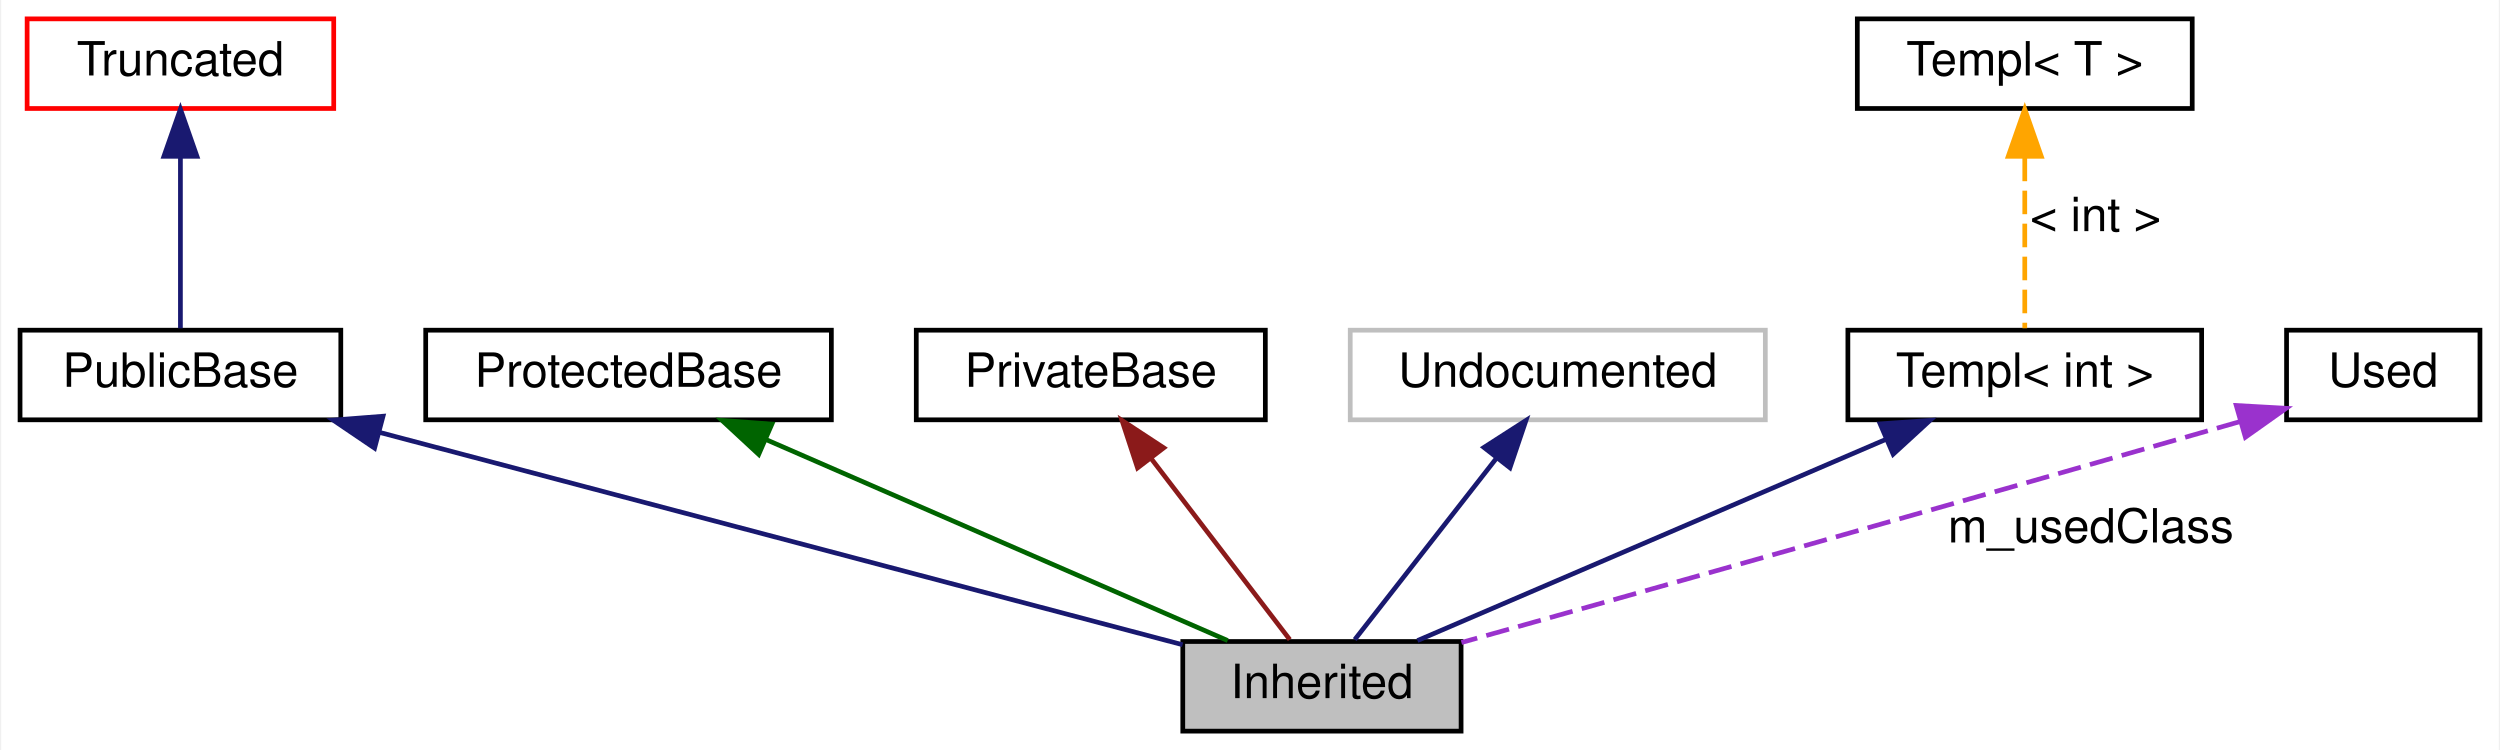
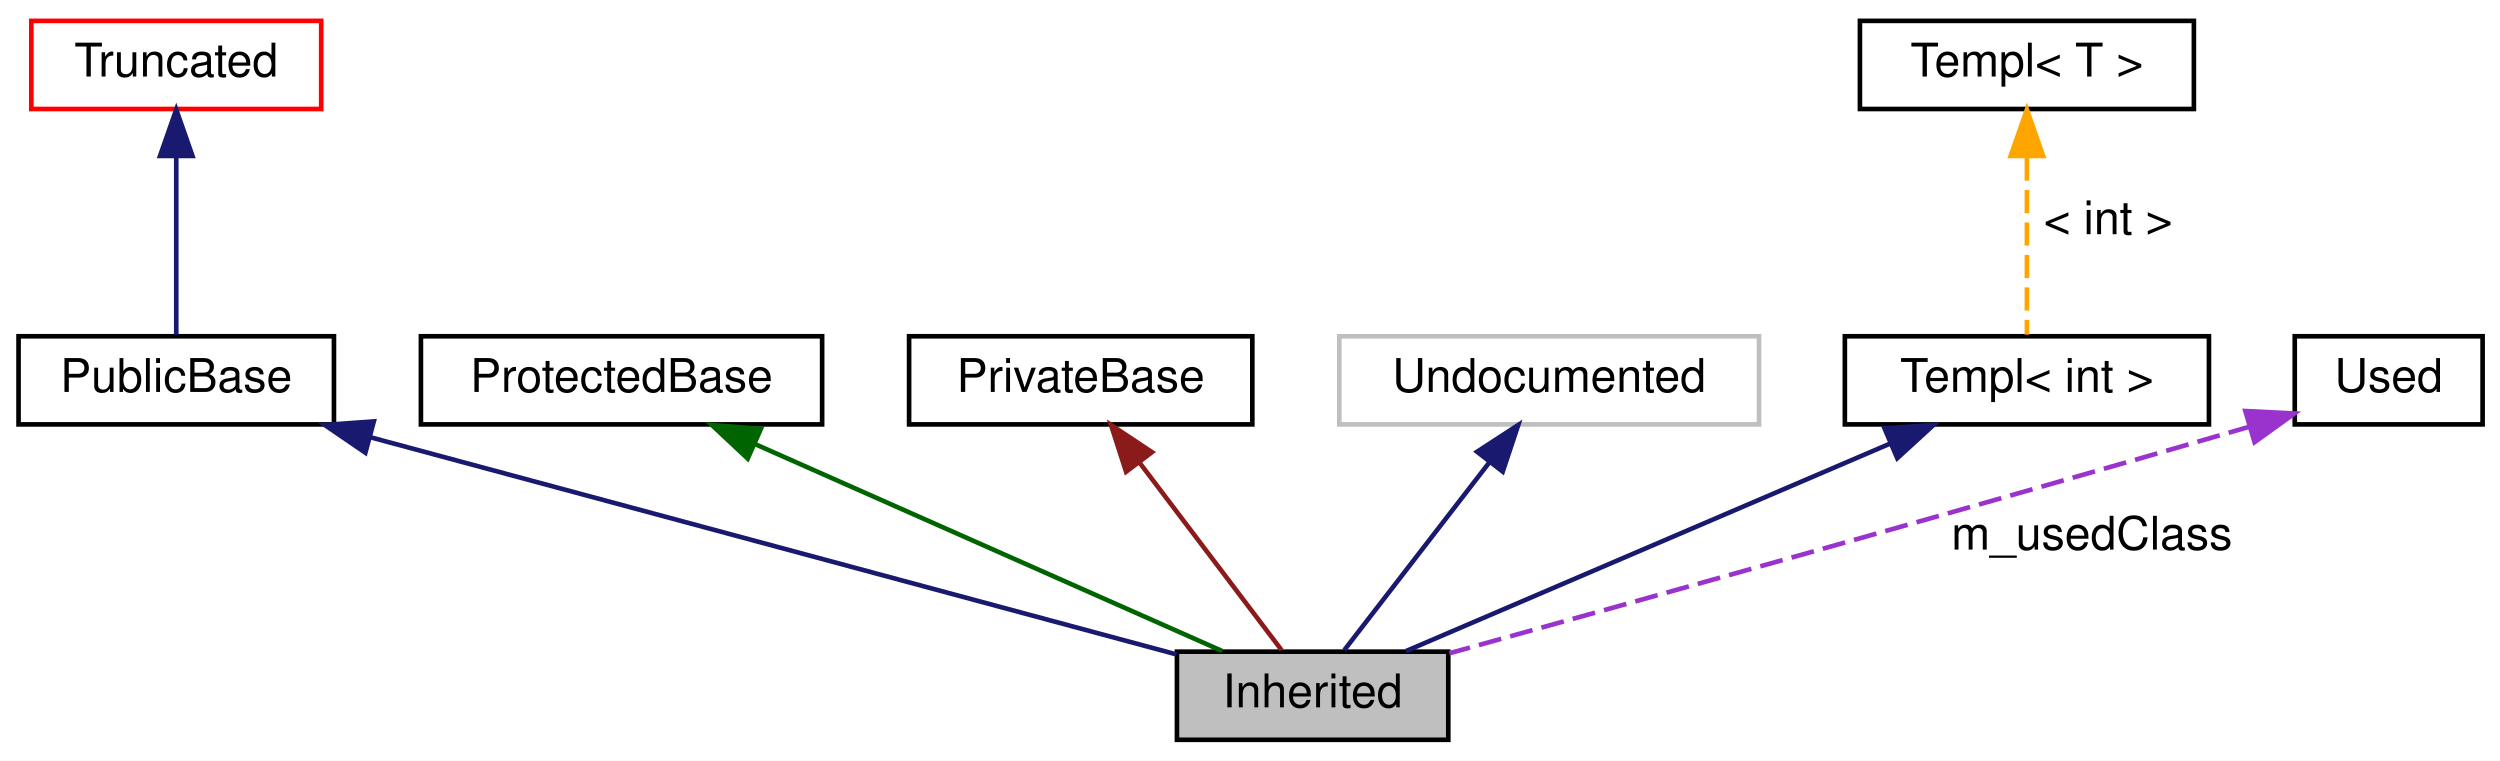
- <svg xmlns="http://www.w3.org/2000/svg" xmlns:xlink="http://www.w3.org/1999/xlink" width="530pt" height="159pt" viewBox="0.00 0.00 529.50 159.00">
-   <g id="graph0" class="graph" transform="scale(1 1) rotate(0) translate(4 155)">
-     <polygon fill="white" stroke="none" points="-4,4 -4,-155 525.5,-155 525.5,4 -4,4" />
+ <svg xmlns="http://www.w3.org/2000/svg" xmlns:xlink="http://www.w3.org/1999/xlink" width="539pt" height="164pt" viewBox="0.00 0.00 539.00 164.00">
+   <g id="graph0" class="graph" transform="scale(1 1) rotate(0) translate(4 160)">
+     <polygon fill="white" stroke="none" points="-4,4 -4,-160 535,-160 535,4 -4,4" />
    <g id="node1" class="node">
-       <polygon fill="#bfbfbf" stroke="black" points="305.5,-19 246.5,-19 246.5,-0 305.5,-0 305.5,-19" />
-       <text text-anchor="middle" x="276" y="-7" font-family="Helvetica,sans-Serif" font-size="10.00">Inherited</text>
+       <polygon fill="#bfbfbf" stroke="black" points="308.25,-19.5 249.75,-19.5 249.75,-0.5 308.25,-0.5 308.25,-19.5" />
+       <text text-anchor="middle" x="279" y="-7.5" font-family="Helvetica,sans-Serif" font-size="10.00">Inherited</text>
    </g>
    <g id="node2" class="node">
      <g id="a_node2">
        <a xlink:href="$classPublicBase.html" xlink:title="PublicBase">
-           <polygon fill="none" stroke="black" points="68,-85 0,-85 0,-66 68,-66 68,-85" />
-           <text text-anchor="middle" x="34" y="-73" font-family="Helvetica,sans-Serif" font-size="10.00">PublicBase</text>
+           <polygon fill="none" stroke="black" points="68,-87.5 0,-87.5 0,-68.5 68,-68.5 68,-87.5" />
+           <text text-anchor="middle" x="34" y="-75.5" font-family="Helvetica,sans-Serif" font-size="10.00">PublicBase</text>
        </a>
      </g>
    </g>
    <g id="edge1" class="edge">
-       <path fill="none" stroke="midnightblue" d="M76.307,-63.311C125.052,-50.42 203.886,-29.571 246.46,-18.312" />
-       <polygon fill="midnightblue" stroke="midnightblue" points="75.159,-59.995 66.386,-65.935 76.949,-66.762 75.159,-59.995" />
+       <path fill="none" stroke="midnightblue" d="M75.78,-65.745C125.248,-52.419 206.366,-30.567 249.641,-18.909" />
+       <polygon fill="midnightblue" stroke="midnightblue" points="74.775,-62.391 66.029,-68.372 76.596,-69.15 74.775,-62.391" />
    </g>
    <g id="node3" class="node">
      <g id="a_node3">
        <a xlink:href="$classTruncated.html" xlink:title="Truncated">
-           <polygon fill="none" stroke="red" points="66.5,-151 1.5,-151 1.5,-132 66.5,-132 66.5,-151" />
-           <text text-anchor="middle" x="34" y="-139" font-family="Helvetica,sans-Serif" font-size="10.00">Truncated</text>
+           <polygon fill="none" stroke="red" points="65.25,-155.5 2.75,-155.5 2.75,-136.5 65.25,-136.5 65.25,-155.5" />
+           <text text-anchor="middle" x="34" y="-143.5" font-family="Helvetica,sans-Serif" font-size="10.00">Truncated</text>
        </a>
      </g>
    </g>
    <g id="edge2" class="edge">
-       <path fill="none" stroke="midnightblue" d="M34,-121.584C34,-109.625 34,-94.721 34,-85.405" />
-       <polygon fill="midnightblue" stroke="midnightblue" points="30.5,-121.869 34,-131.869 37.5,-121.869 30.5,-121.869" />
+       <path fill="none" stroke="midnightblue" d="M34,-126.041C34,-113.472 34,-97.563 34,-87.841" />
+       <polygon fill="midnightblue" stroke="midnightblue" points="30.5,-126.372 34,-136.372 37.5,-126.372 30.5,-126.372" />
    </g>
    <g id="node4" class="node">
      <g id="a_node4">
        <a xlink:href="$classProtectedBase.html" xlink:title="ProtectedBase">
-           <polygon fill="none" stroke="black" points="172,-85 86,-85 86,-66 172,-66 172,-85" />
-           <text text-anchor="middle" x="129" y="-73" font-family="Helvetica,sans-Serif" font-size="10.00">ProtectedBase</text>
+           <polygon fill="none" stroke="black" points="173.25,-87.5 86.75,-87.5 86.75,-68.5 173.25,-68.5 173.25,-87.5" />
+           <text text-anchor="middle" x="130" y="-75.5" font-family="Helvetica,sans-Serif" font-size="10.00">ProtectedBase</text>
        </a>
      </g>
    </g>
    <g id="edge3" class="edge">
-       <path fill="none" stroke="darkgreen" d="M158.035,-61.859C187.004,-49.246 230.737,-30.206 256.02,-19.199" />
-       <polygon fill="darkgreen" stroke="darkgreen" points="156.597,-58.668 148.825,-65.869 159.391,-65.086 156.597,-58.668" />
+       <path fill="none" stroke="darkgreen" d="M158.883,-64.206C188.533,-51.072 233.858,-30.996 259.516,-19.631" />
+       <polygon fill="darkgreen" stroke="darkgreen" points="157.205,-61.121 149.479,-68.372 160.04,-67.522 157.205,-61.121" />
    </g>
    <g id="node5" class="node">
      <g id="a_node5">
        <a xlink:href="$classPrivateBase.html" xlink:title="PrivateBase">
-           <polygon fill="none" stroke="black" points="264,-85 190,-85 190,-66 264,-66 264,-85" />
-           <text text-anchor="middle" x="227" y="-73" font-family="Helvetica,sans-Serif" font-size="10.00">PrivateBase</text>
+           <polygon fill="none" stroke="black" points="266,-87.5 192,-87.5 192,-68.5 266,-68.5 266,-87.5" />
+           <text text-anchor="middle" x="229" y="-75.5" font-family="Helvetica,sans-Serif" font-size="10.00">PrivateBase</text>
        </a>
      </g>
    </g>
    <g id="edge4" class="edge">
-       <path fill="none" stroke="#8b1a1a" d="M239.811,-57.767C249.211,-45.49 261.608,-29.297 269.182,-19.405" />
-       <polygon fill="#8b1a1a" stroke="#8b1a1a" points="236.908,-55.801 233.608,-65.869 242.467,-60.056 236.908,-55.801" />
+       <path fill="none" stroke="#8b1a1a" d="M241.644,-60.31C251.391,-47.444 264.486,-30.158 272.302,-19.841" />
+       <polygon fill="#8b1a1a" stroke="#8b1a1a" points="238.785,-58.287 235.537,-68.372 244.365,-62.514 238.785,-58.287" />
    </g>
    <g id="node6" class="node">
-       <polygon fill="none" stroke="#bfbfbf" points="370,-85 282,-85 282,-66 370,-66 370,-85" />
-       <text text-anchor="middle" x="326" y="-73" font-family="Helvetica,sans-Serif" font-size="10.00">Undocumented</text>
+       <polygon fill="none" stroke="#bfbfbf" points="375.25,-87.5 284.75,-87.5 284.75,-68.5 375.25,-68.5 375.25,-87.5" />
+       <text text-anchor="middle" x="330" y="-75.5" font-family="Helvetica,sans-Serif" font-size="10.00">Undocumented</text>
    </g>
    <g id="edge5" class="edge">
-       <path fill="none" stroke="midnightblue" d="M312.928,-57.767C303.336,-45.49 290.685,-29.297 282.957,-19.405" />
-       <polygon fill="midnightblue" stroke="midnightblue" points="310.342,-60.143 319.257,-65.869 315.858,-55.834 310.342,-60.143" />
+       <path fill="none" stroke="midnightblue" d="M317.103,-60.31C307.161,-47.444 293.804,-30.158 285.832,-19.841" />
+       <polygon fill="midnightblue" stroke="midnightblue" points="314.449,-62.599 323.333,-68.372 319.988,-58.319 314.449,-62.599" />
    </g>
    <g id="node7" class="node">
      <g id="a_node7">
        <a xlink:href="$classTempl.html" xlink:title="Templ&lt; int &gt;">
-           <polygon fill="none" stroke="black" points="462.5,-85 387.5,-85 387.5,-66 462.5,-66 462.5,-85" />
-           <text text-anchor="middle" x="425" y="-73" font-family="Helvetica,sans-Serif" font-size="10.00">Templ&lt; int &gt;</text>
+           <polygon fill="none" stroke="black" points="472.25,-87.5 393.75,-87.5 393.75,-68.5 472.25,-68.5 472.25,-87.5" />
+           <text text-anchor="middle" x="433" y="-75.5" font-family="Helvetica,sans-Serif" font-size="10.00">Templ&lt; int &gt;</text>
        </a>
      </g>
    </g>
    <g id="edge6" class="edge">
-       <path fill="none" stroke="midnightblue" d="M395.57,-61.859C366.207,-49.246 321.879,-30.206 296.252,-19.199" />
-       <polygon fill="midnightblue" stroke="midnightblue" points="394.336,-65.138 404.905,-65.869 397.098,-58.706 394.336,-65.138" />
+       <path fill="none" stroke="midnightblue" d="M403.547,-64.377C372.91,-51.247 325.772,-31.045 299.138,-19.631" />
+       <polygon fill="midnightblue" stroke="midnightblue" points="402.297,-67.649 412.867,-68.372 405.054,-61.215 402.297,-67.649" />
    </g>
    <g id="node8" class="node">
      <g id="a_node8">
        <a xlink:href="$classTempl.html" xlink:title="Templ&lt; T &gt;">
-           <polygon fill="none" stroke="black" points="460.5,-151 389.5,-151 389.5,-132 460.5,-132 460.5,-151" />
-           <text text-anchor="middle" x="425" y="-139" font-family="Helvetica,sans-Serif" font-size="10.00">Templ&lt; T &gt;</text>
+           <polygon fill="none" stroke="black" points="469,-155.5 397,-155.5 397,-136.5 469,-136.5 469,-155.5" />
+           <text text-anchor="middle" x="433" y="-143.5" font-family="Helvetica,sans-Serif" font-size="10.00">Templ&lt; T &gt;</text>
        </a>
      </g>
    </g>
    <g id="edge7" class="edge">
-       <path fill="none" stroke="orange" stroke-dasharray="5,2" d="M425,-121.584C425,-109.625 425,-94.721 425,-85.405" />
-       <polygon fill="orange" stroke="orange" points="421.5,-121.869 425,-131.869 428.5,-121.869 421.5,-121.869" />
-       <text text-anchor="middle" x="440" y="-106" font-family="Helvetica,sans-Serif" font-size="10.00">&lt; int &gt;</text>
+       <path fill="none" stroke="orange" stroke-dasharray="5,2" d="M433,-126.041C433,-113.472 433,-97.563 433,-87.841" />
+       <polygon fill="orange" stroke="orange" points="429.5,-126.372 433,-136.372 436.5,-126.372 429.5,-126.372" />
+       <text text-anchor="middle" x="450.5" y="-109.5" font-family="Helvetica,sans-Serif" font-size="10.00">&lt; int &gt;</text>
    </g>
    <g id="node9" class="node">
      <g id="a_node9">
        <a xlink:href="$classUsed.html" xlink:title="Used">
-           <polygon fill="none" stroke="black" points="521.5,-85 480.5,-85 480.5,-66 521.5,-66 521.5,-85" />
-           <text text-anchor="middle" x="501" y="-73" font-family="Helvetica,sans-Serif" font-size="10.00">Used</text>
+           <polygon fill="none" stroke="black" points="531.25,-87.5 490.75,-87.5 490.75,-68.5 531.25,-68.5 531.25,-87.5" />
+           <text text-anchor="middle" x="511" y="-75.5" font-family="Helvetica,sans-Serif" font-size="10.00">Used</text>
        </a>
      </g>
    </g>
    <g id="edge8" class="edge">
-       <path fill="none" stroke="#9a32cd" stroke-dasharray="5,2" d="M470.534,-65.595C406.367,-47.133 342.096,-29.032 305.577,-18.784" />
-       <polygon fill="#9a32cd" stroke="#9a32cd" points="469.834,-69.035 480.412,-68.44 471.771,-62.309 469.834,-69.035" />
-       <text text-anchor="middle" x="439" y="-40" font-family="Helvetica,sans-Serif" font-size="10.00">m_usedClass</text>
+       <path fill="none" stroke="#9a32cd" stroke-dasharray="5,2" d="M481.294,-68.086C481.196,-68.057 481.098,-68.028 481,-68 419.773,-50.179 347.86,-30.086 308.482,-19.156" />
+       <polygon fill="#9a32cd" stroke="#9a32cd" points="480.098,-71.382 490.68,-70.855 482.079,-64.668 480.098,-71.382" />
+       <text text-anchor="middle" x="447" y="-41.5" font-family="Helvetica,sans-Serif" font-size="10.00">m_usedClass</text>
    </g>
  </g>
</svg>
